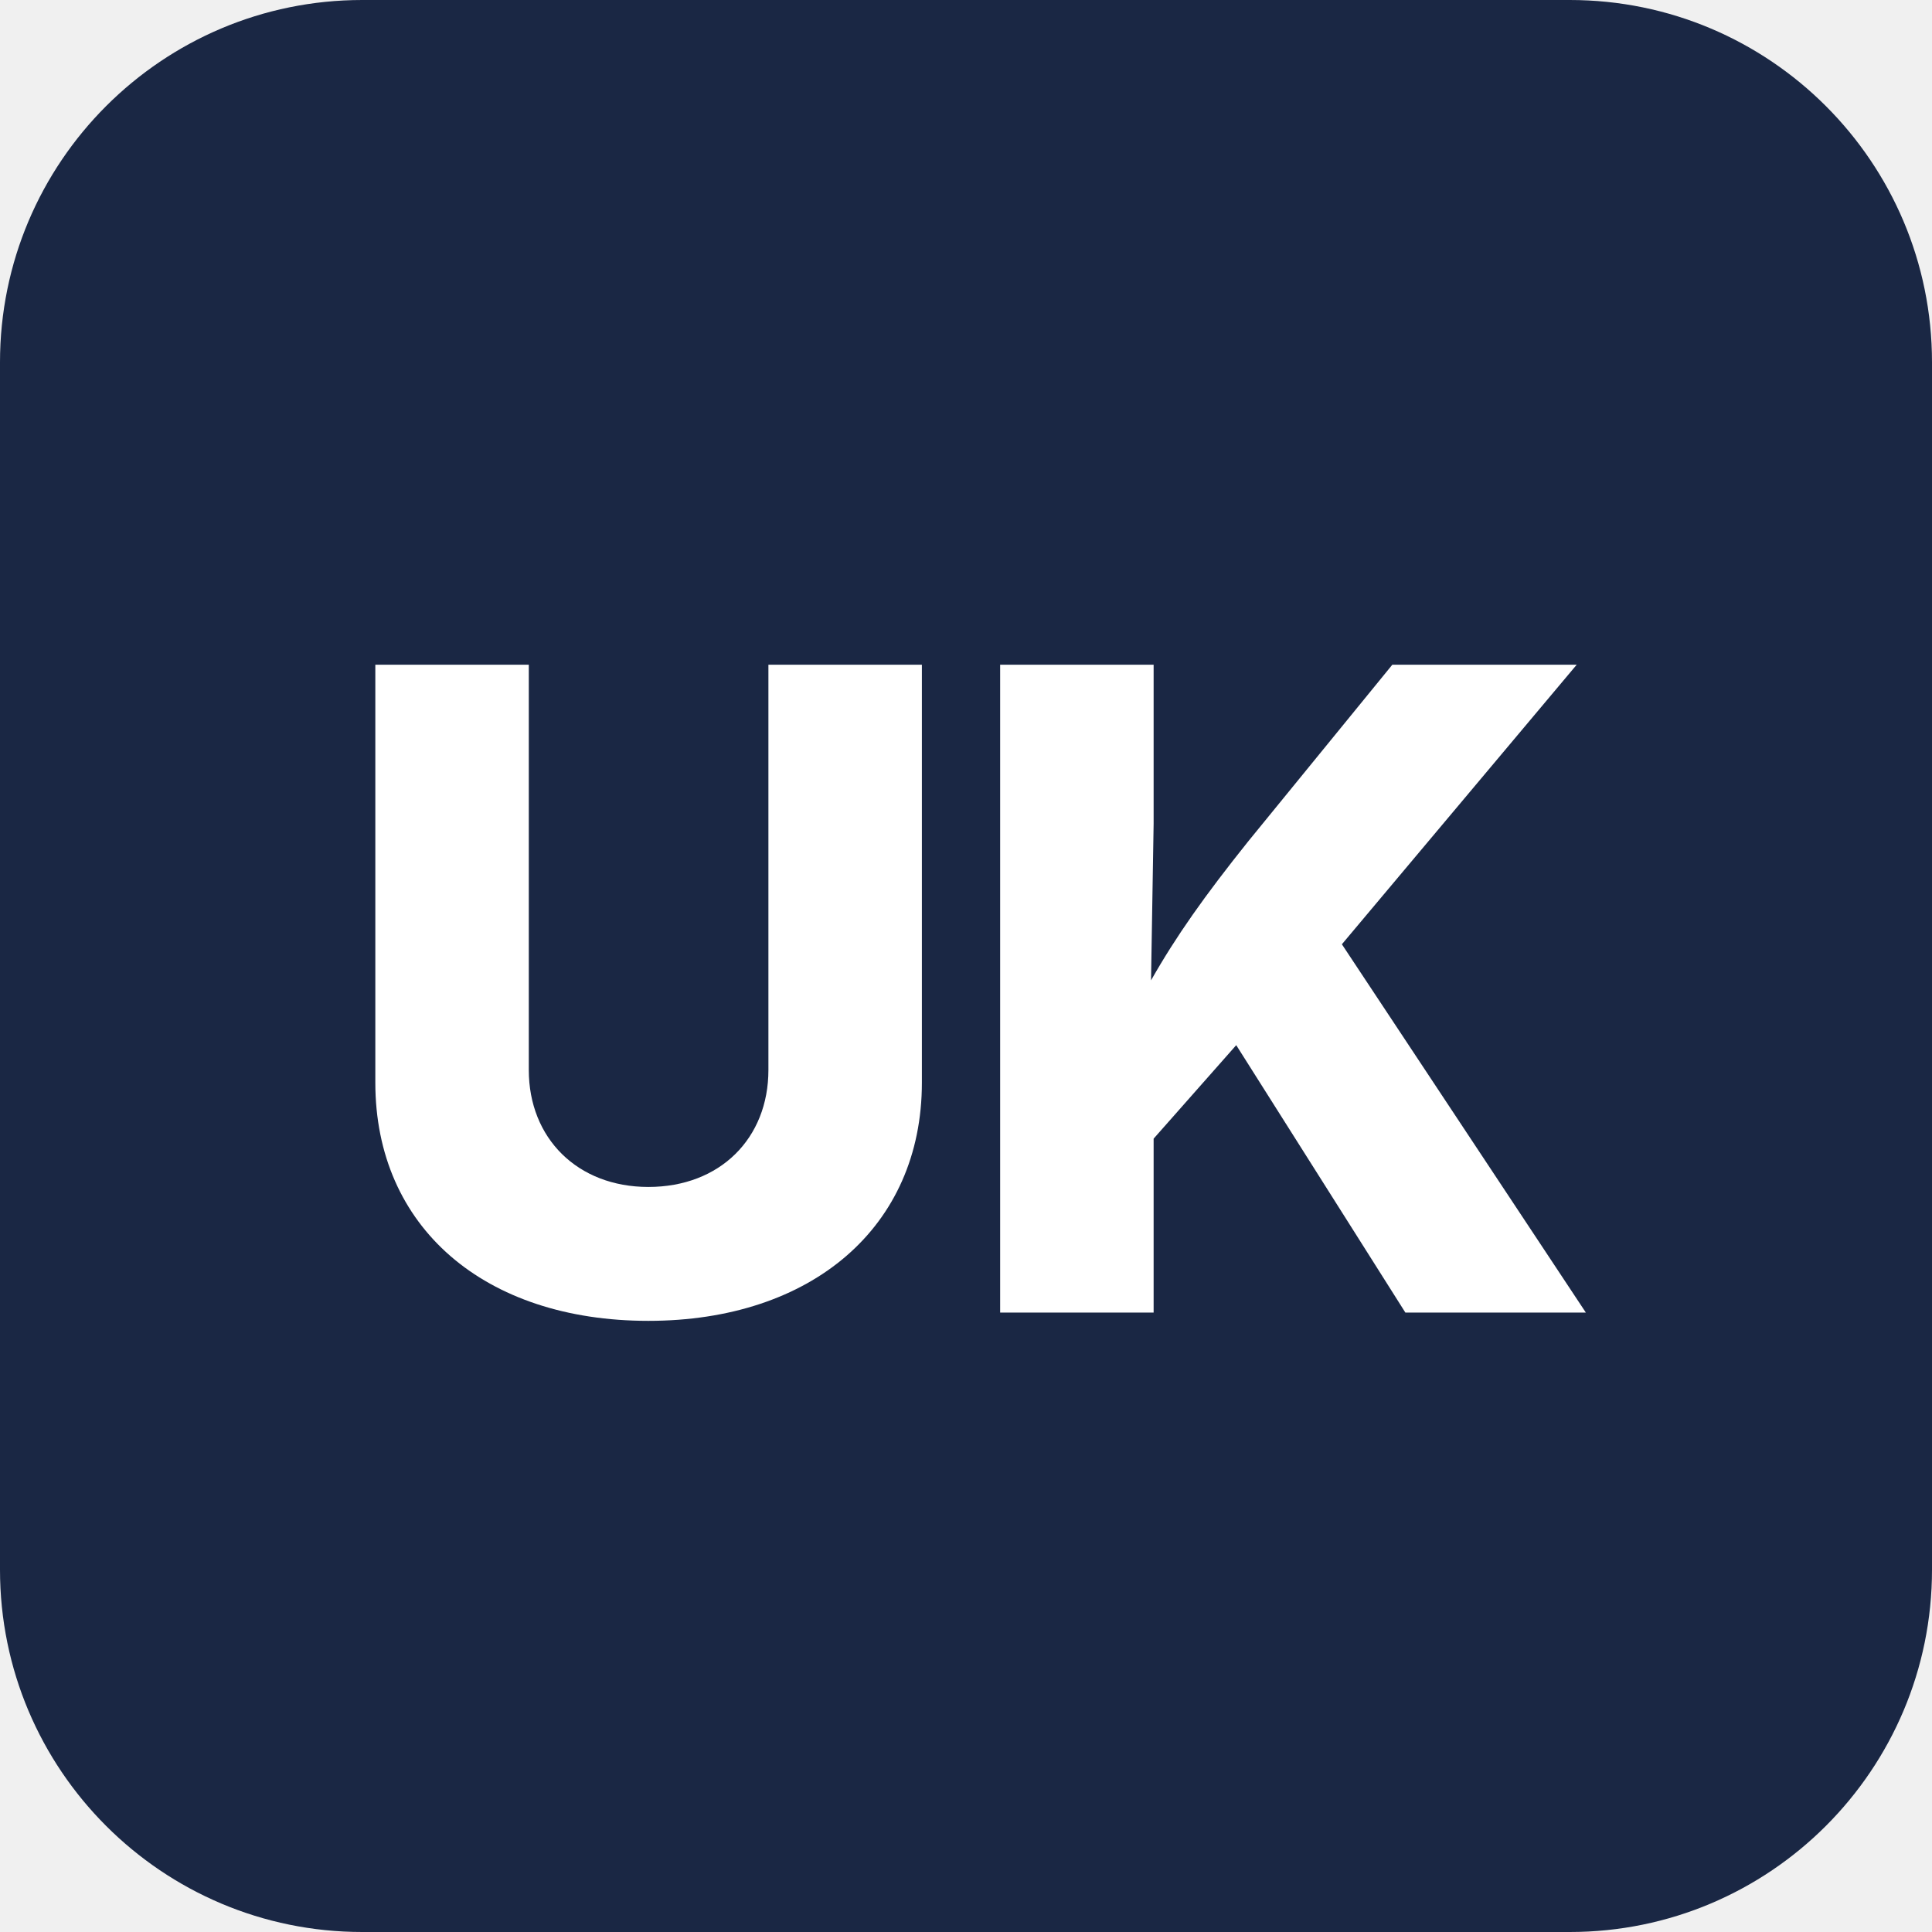
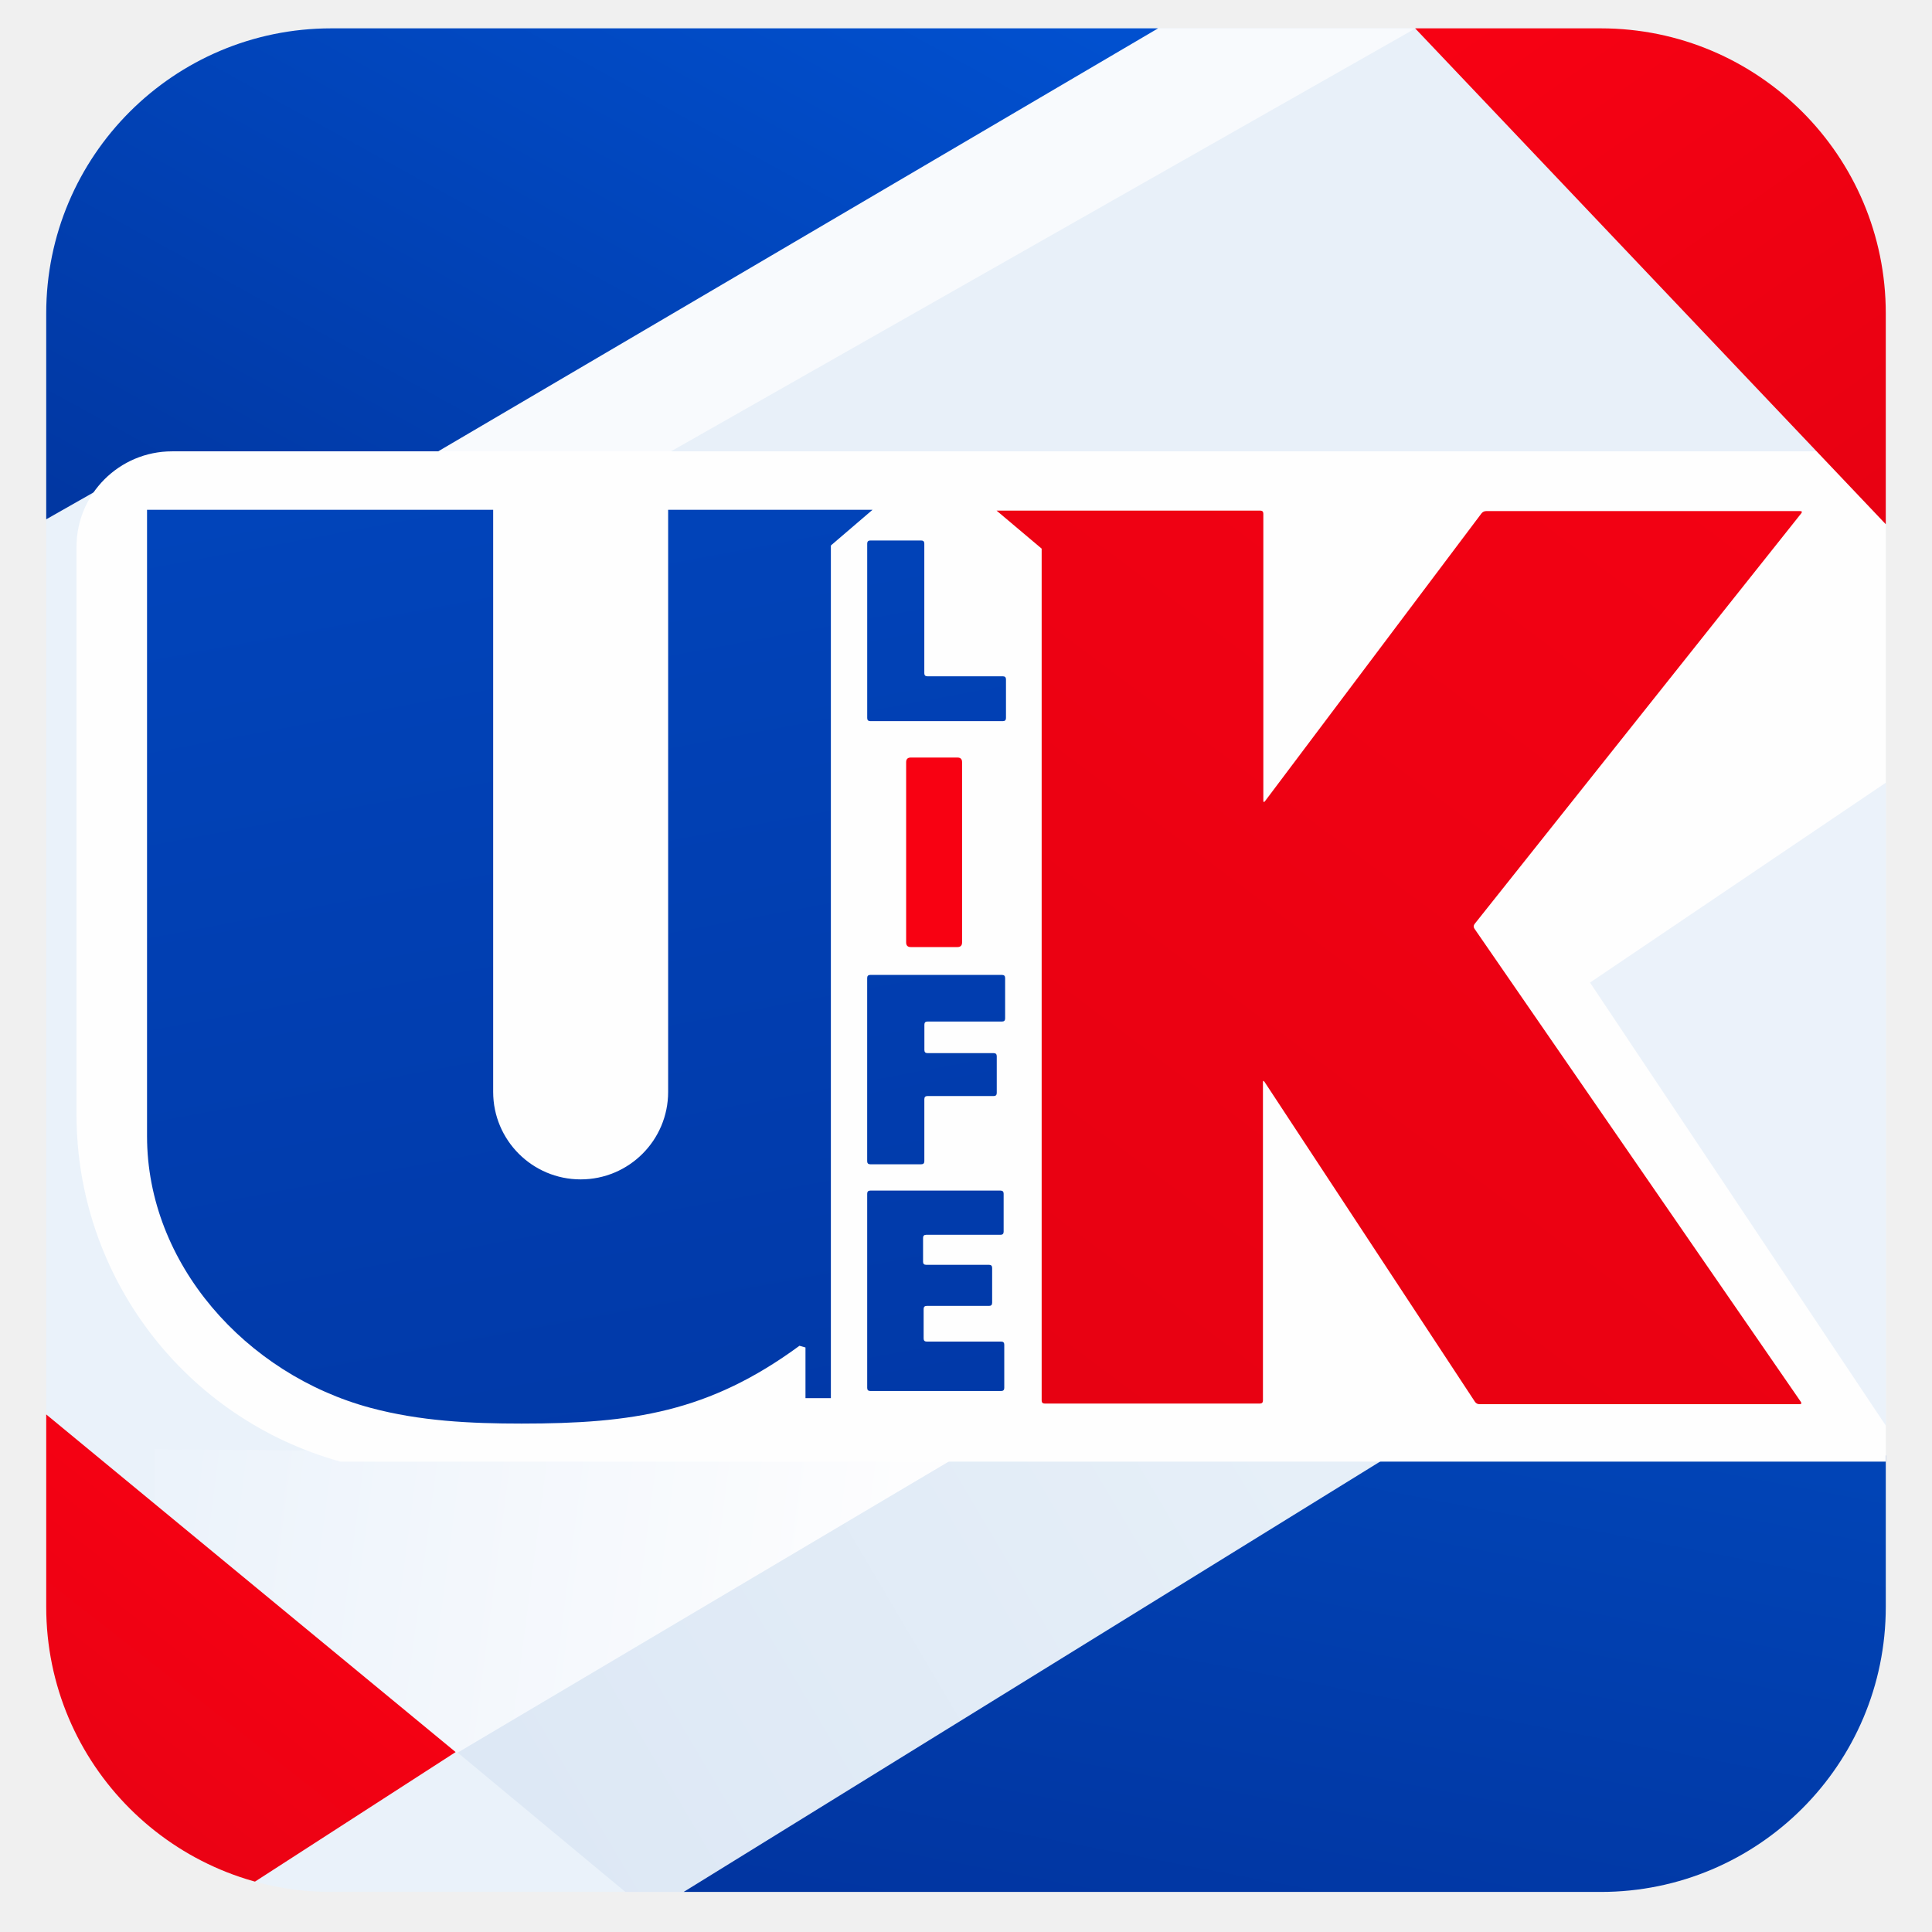
- <svg xmlns="http://www.w3.org/2000/svg" viewBox="0 0 512 512" width="512" height="512">
-   <rect width="512" height="512" rx="96" fill="#1a2744" />
-   <text x="256" y="262" fill="#ffffff" stroke="none" text-anchor="middle" dominant-baseline="central" font-family="Inter, 'Helvetica Neue', Helvetica, Arial, 'Liberation Sans', sans-serif" font-size="236" font-weight="800" letter-spacing="-6">UK</text>
+ <svg xmlns="http://www.w3.org/2000/svg" width="1254" height="1254" viewBox="0 0 1254 1254">
+   <defs>
+     <clipPath id="icon-clip">
+       <rect x="30" y="18.4" width="1194" height="1209.6" rx="185" ry="185" />
+     </clipPath>
+     <linearGradient id="blueLetters" gradientUnits="userSpaceOnUse" x1="382.2" y1="945.4" x2="263.0" y2="307.9">
+       <stop offset="0" stop-color="#0139a8" />
+       <stop offset="1" stop-color="#0144ba" />
+     </linearGradient>
+     <linearGradient id="kRed" gradientUnits="userSpaceOnUse" x1="1108.9" y1="305.9" x2="670.2" y2="892.8">
+       <stop offset="0" stop-color="#f30113" />
+       <stop offset="1" stop-color="#e70112" />
+     </linearGradient>
+     <linearGradient id="tlBlue" gradientUnits="userSpaceOnUse" x1="159.9" y1="391.4" x2="444.5" y2="-125.8">
+       <stop offset="0" stop-color="#0137a2" />
+       <stop offset="1" stop-color="#0150cf" />
+     </linearGradient>
+     <linearGradient id="brBlue" gradientUnits="userSpaceOnUse" x1="959.2" y1="912.0" x2="884.8" y2="1299.9">
+       <stop offset="0" stop-color="#0144b6" />
+       <stop offset="1" stop-color="#0135a1" />
+     </linearGradient>
+     <linearGradient id="trRed" gradientUnits="userSpaceOnUse" x1="1001.0" y1="-20.4" x2="1235.4" y2="308.8">
+       <stop offset="0" stop-color="#f70113" />
+       <stop offset="1" stop-color="#e80112" />
+     </linearGradient>
+     <linearGradient id="blRed" gradientUnits="userSpaceOnUse" x1="173.4" y1="1042.2" x2="80.6" y2="1161.0">
+       <stop offset="0" stop-color="#f40113" />
+       <stop offset="1" stop-color="#eb0214" />
+     </linearGradient>
+     <linearGradient id="darkTri" gradientUnits="userSpaceOnUse" x1="824.8" y1="915.3" x2="349.9" y2="1195.7">
+       <stop offset="0" stop-color="#e6eff8" />
+       <stop offset="1" stop-color="#dde8f5" />
+     </linearGradient>
+     <linearGradient id="whiteBandBL" gradientUnits="userSpaceOnUse" x1="578.9" y1="1050.1" x2="112.4" y2="989.4">
+       <stop offset="0" stop-color="#fdfdfe" />
+       <stop offset="1" stop-color="#ecf3fb" />
+     </linearGradient>
+   </defs>
+   <g clip-path="url(#icon-clip)">
+     <rect x="-10" y="-10" width="1274" height="1274" fill="#eaf2fa" />
+     <rect x="-10" y="-10" width="1274" height="302.95" fill="#e8f0f9" />
+     <polygon points="793.2,-6 961.74,-6 423.12,300 272.4,300" fill="#f8fafd" />
+     <polygon points="-6,-6 793.2,-6 272.4,300 130,300 95.25,300 -6,357.52" fill="url(#tlBlue)" />
+     <polygon points="100,940.68 622.63,944.68 297.08,1137.59 100,1137.59" fill="url(#whiteBandBL)" />
+     <polygon points="297.08,1137.59 622.63,944.68 902.23,944.68 422.05,1241.4" fill="url(#darkTri)" />
+     <polygon points="902.23,944.68 1260,944.68 1260,1260 391.94,1260" fill="url(#brBlue)" />
+     <path d="M111.66,292.95H1260V948.68H220.93A233.8,233.8 0 0 1 49.66,723.4V354.95A62.0,62.0 0 0 1 111.66,292.95Z" fill="#fefefe" />
+     <polygon points="895.37,-6 1260,-6 1260,378.2" fill="url(#trRed)" />
+     <polygon points="-6,888.37 295.74,1137.22 105.54,1260 -6,1260" fill="url(#blRed)" />
+     <polygon points="1032.04,637.75 1260,483.71 1260,979.23" fill="#ebf2fa" />
+     <path d="M95.44,330.89H320.1V708.72A56.78,56.78 0 0 0 433.67,708.72V330.89H566.33L539.29,354.06V907.5H522.81V874.6L518.91,873.5C460.13,916.64 410.51,924 338.5,924C305.12,924 272.51,922.38 240.5,913.79C159.52,892.06 95.44,820.18 95.44,737.5Z" fill="url(#blueLetters)" />
+     <path d="M562.88,352.81Q562.88,350.81 564.88,350.81L597.94,350.81Q599.94,350.81 599.94,352.81L599.94,436.96Q599.94,438.96 601.94,438.96L650.95,438.96Q652.95,438.96 652.95,440.96L652.95,466.06Q652.95,468.06 650.95,468.06L564.88,468.06Q562.88,468.06 562.88,466.06Z" fill="url(#blueLetters)" />
+     <path d="M562.86,634.79Q562.86,632.79 564.86,632.79L650.4,632.79Q652.4,632.79 652.4,634.79L652.4,661.05Q652.4,663.05 650.4,663.05L601.99,663.05Q599.99,663.05 599.99,665.05L599.99,681.55Q599.99,683.55 601.99,683.55L644.96,683.55Q646.96,683.55 646.96,685.55L646.96,709.41Q646.96,711.41 644.96,711.41L601.96,711.41Q599.96,711.41 599.96,713.41L599.96,753.7Q599.96,755.7 597.96,755.7L564.86,755.7Q562.86,755.7 562.86,753.7Z" fill="url(#blueLetters)" />
+     <path d="M562.87,774.78Q562.87,772.78 564.87,772.78L649.43,772.78Q651.43,772.78 651.43,774.78L651.43,799.47Q651.43,801.47 649.43,801.47L601.13,801.47Q599.13,801.47 599.13,803.47L599.13,818.95Q599.13,820.95 601.13,820.95L641.97,820.95Q643.97,820.95 643.97,822.95L643.97,845.62Q643.97,847.62 641.97,847.62L601.5,847.62Q599.5,847.62 599.5,849.62L599.5,868.78Q599.5,870.78 601.5,870.78L649.84,870.78Q651.84,870.78 651.84,872.78L651.84,900.85Q651.84,902.85 649.84,902.85L564.87,902.85Q562.87,902.85 562.87,900.85Z" fill="url(#blueLetters)" />
+     <path d="M588.15,494.7Q588.15,491.7 591.15,491.7L621.45,491.7Q624.45,491.7 624.45,494.7L624.45,611.71Q624.45,614.71 621.45,614.71L591.15,614.71Q588.15,614.71 588.15,611.71Z" fill="#f80112" />
+     <path d="M646.84,331.42L817.99,331.42Q819.99,331.42 819.99,333.42L819.99,519.45Q819.99,521.45 821.2,519.85L961.5,333.33Q962.7,331.73 964.7,331.73L1168.3,331.73Q1170.3,331.73 1169.05,333.3L957.18,599.64Q955.93,601.21 957.07,602.85L1168.78,909.77Q1169.92,911.42 1167.92,911.42L960.36,911.42Q958.36,911.42 957.27,909.75L820.84,702.33Q819.74,700.65 819.74,702.65L819.74,909.01Q819.74,911.01 817.74,911.01L678.11,911.01Q676.11,911.01 676.11,909.01L676.11,356.1Z" fill="url(#kRed)" />
+   </g>
</svg>
